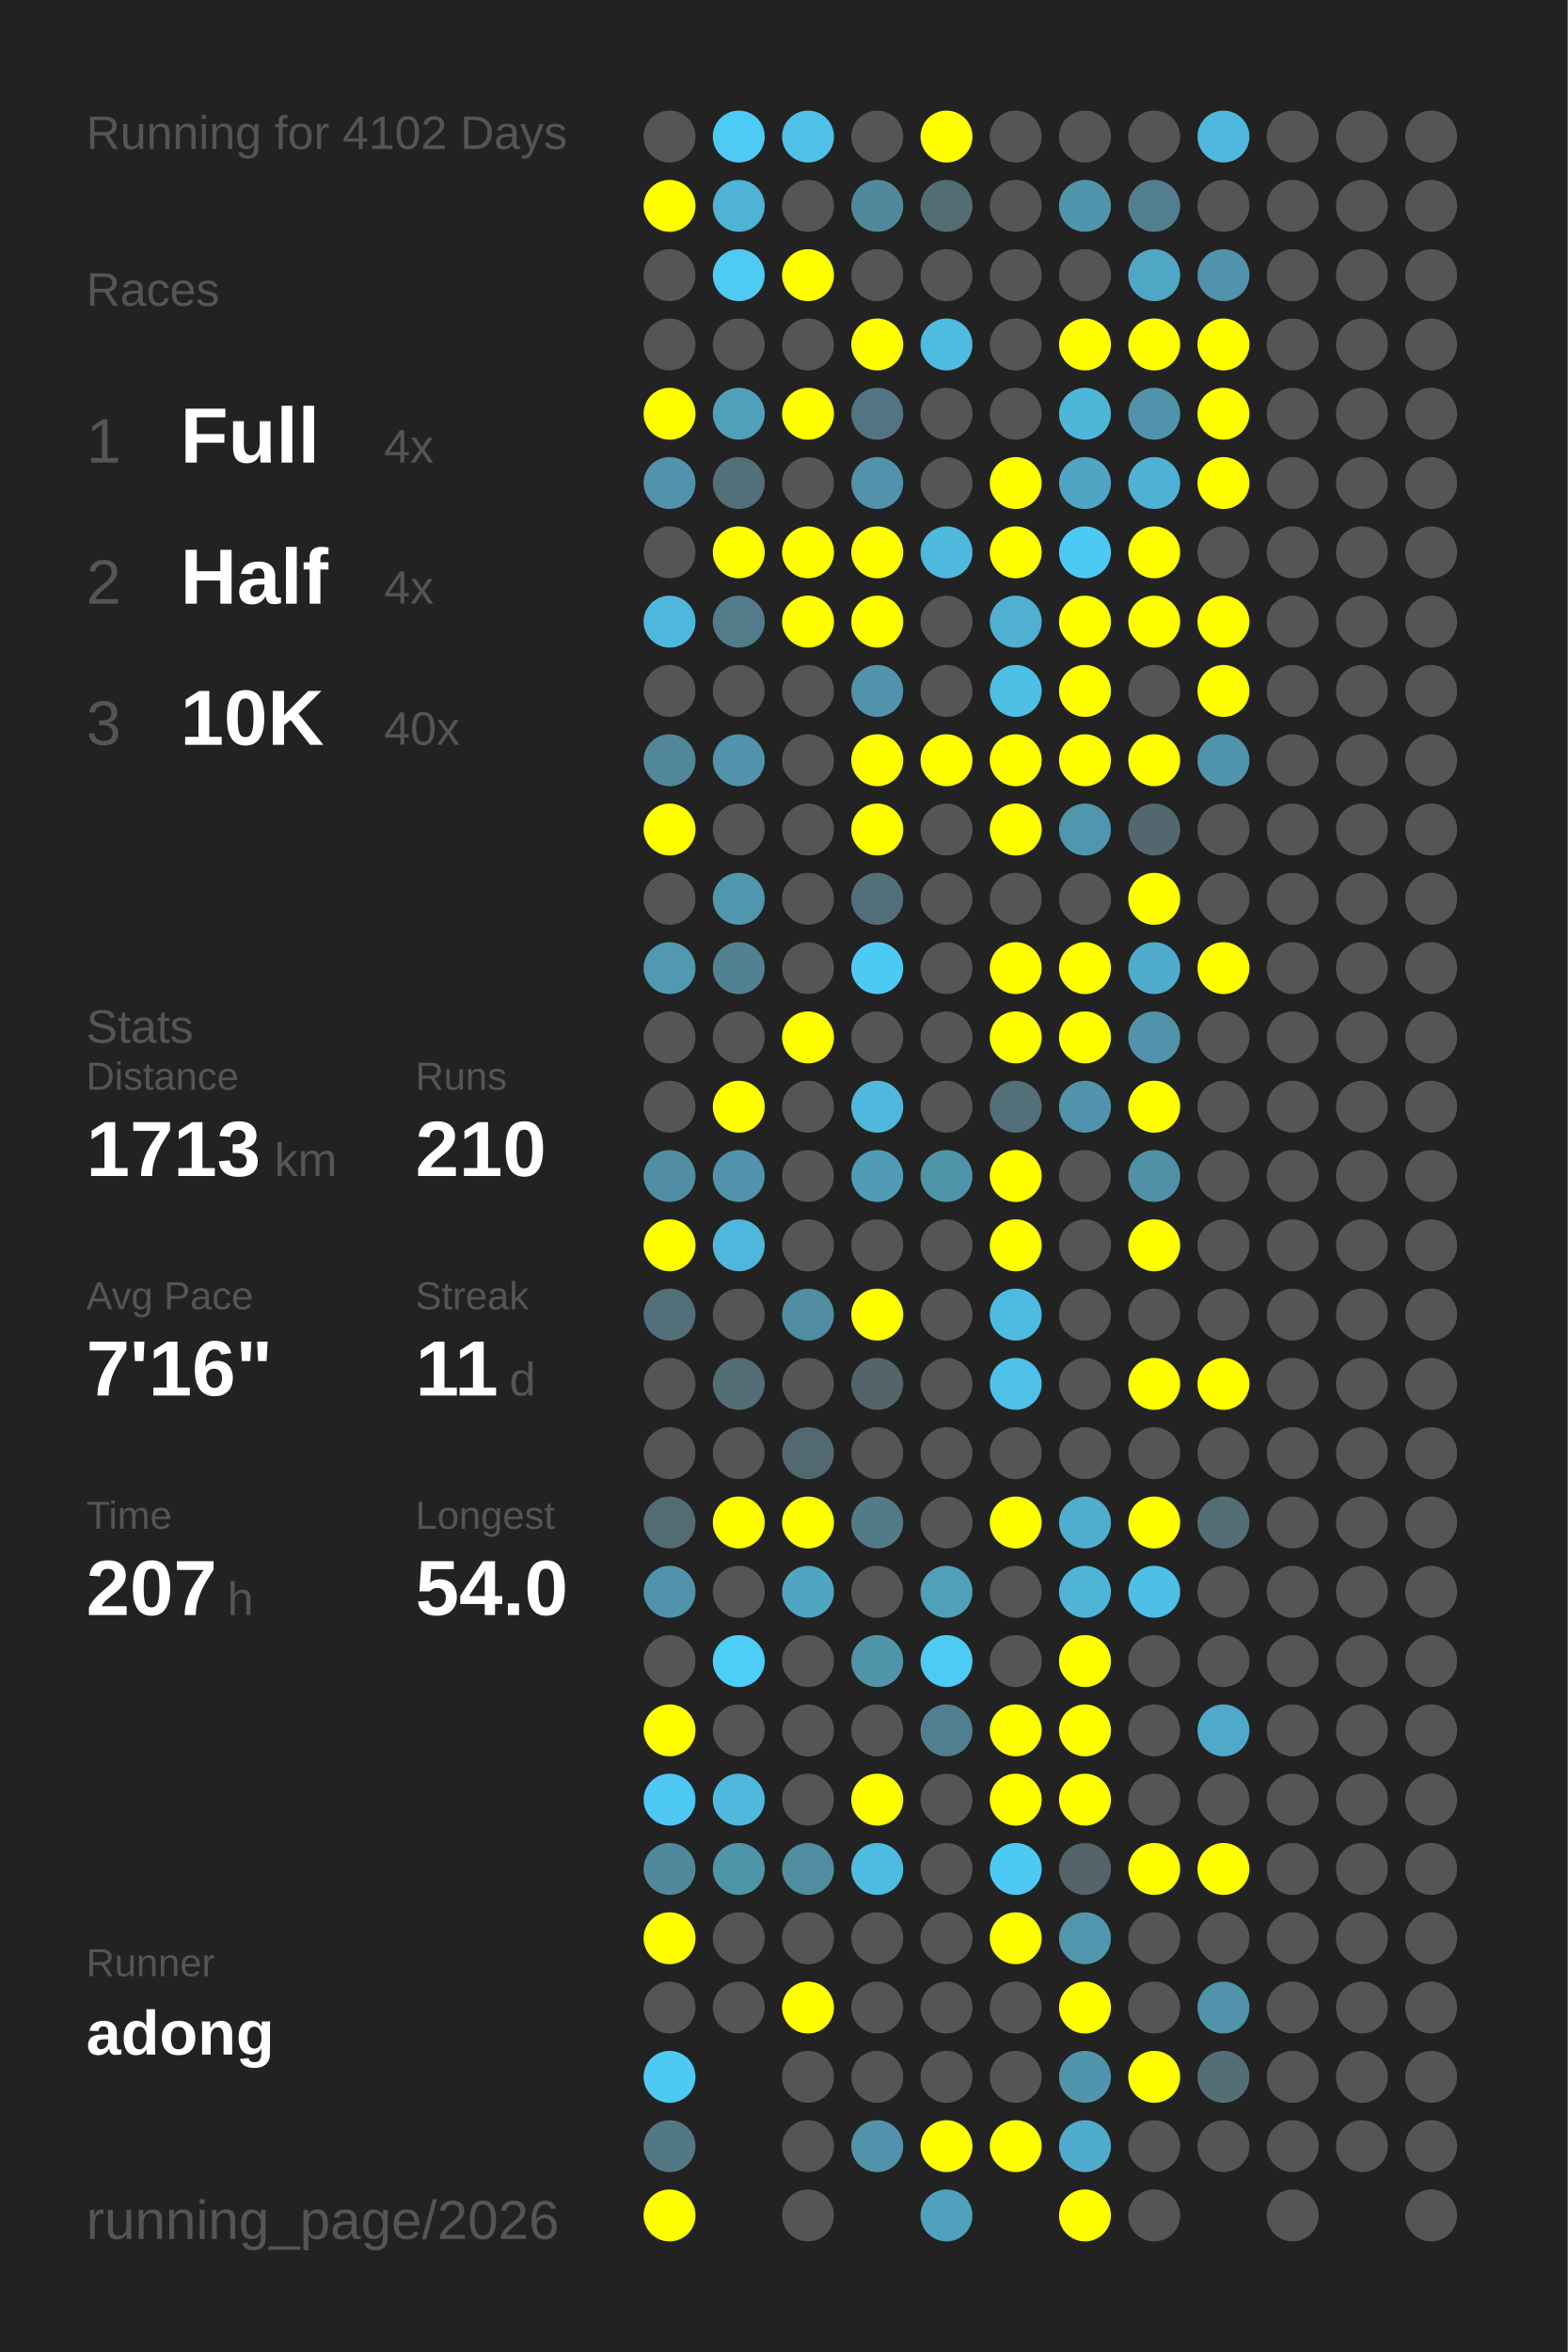
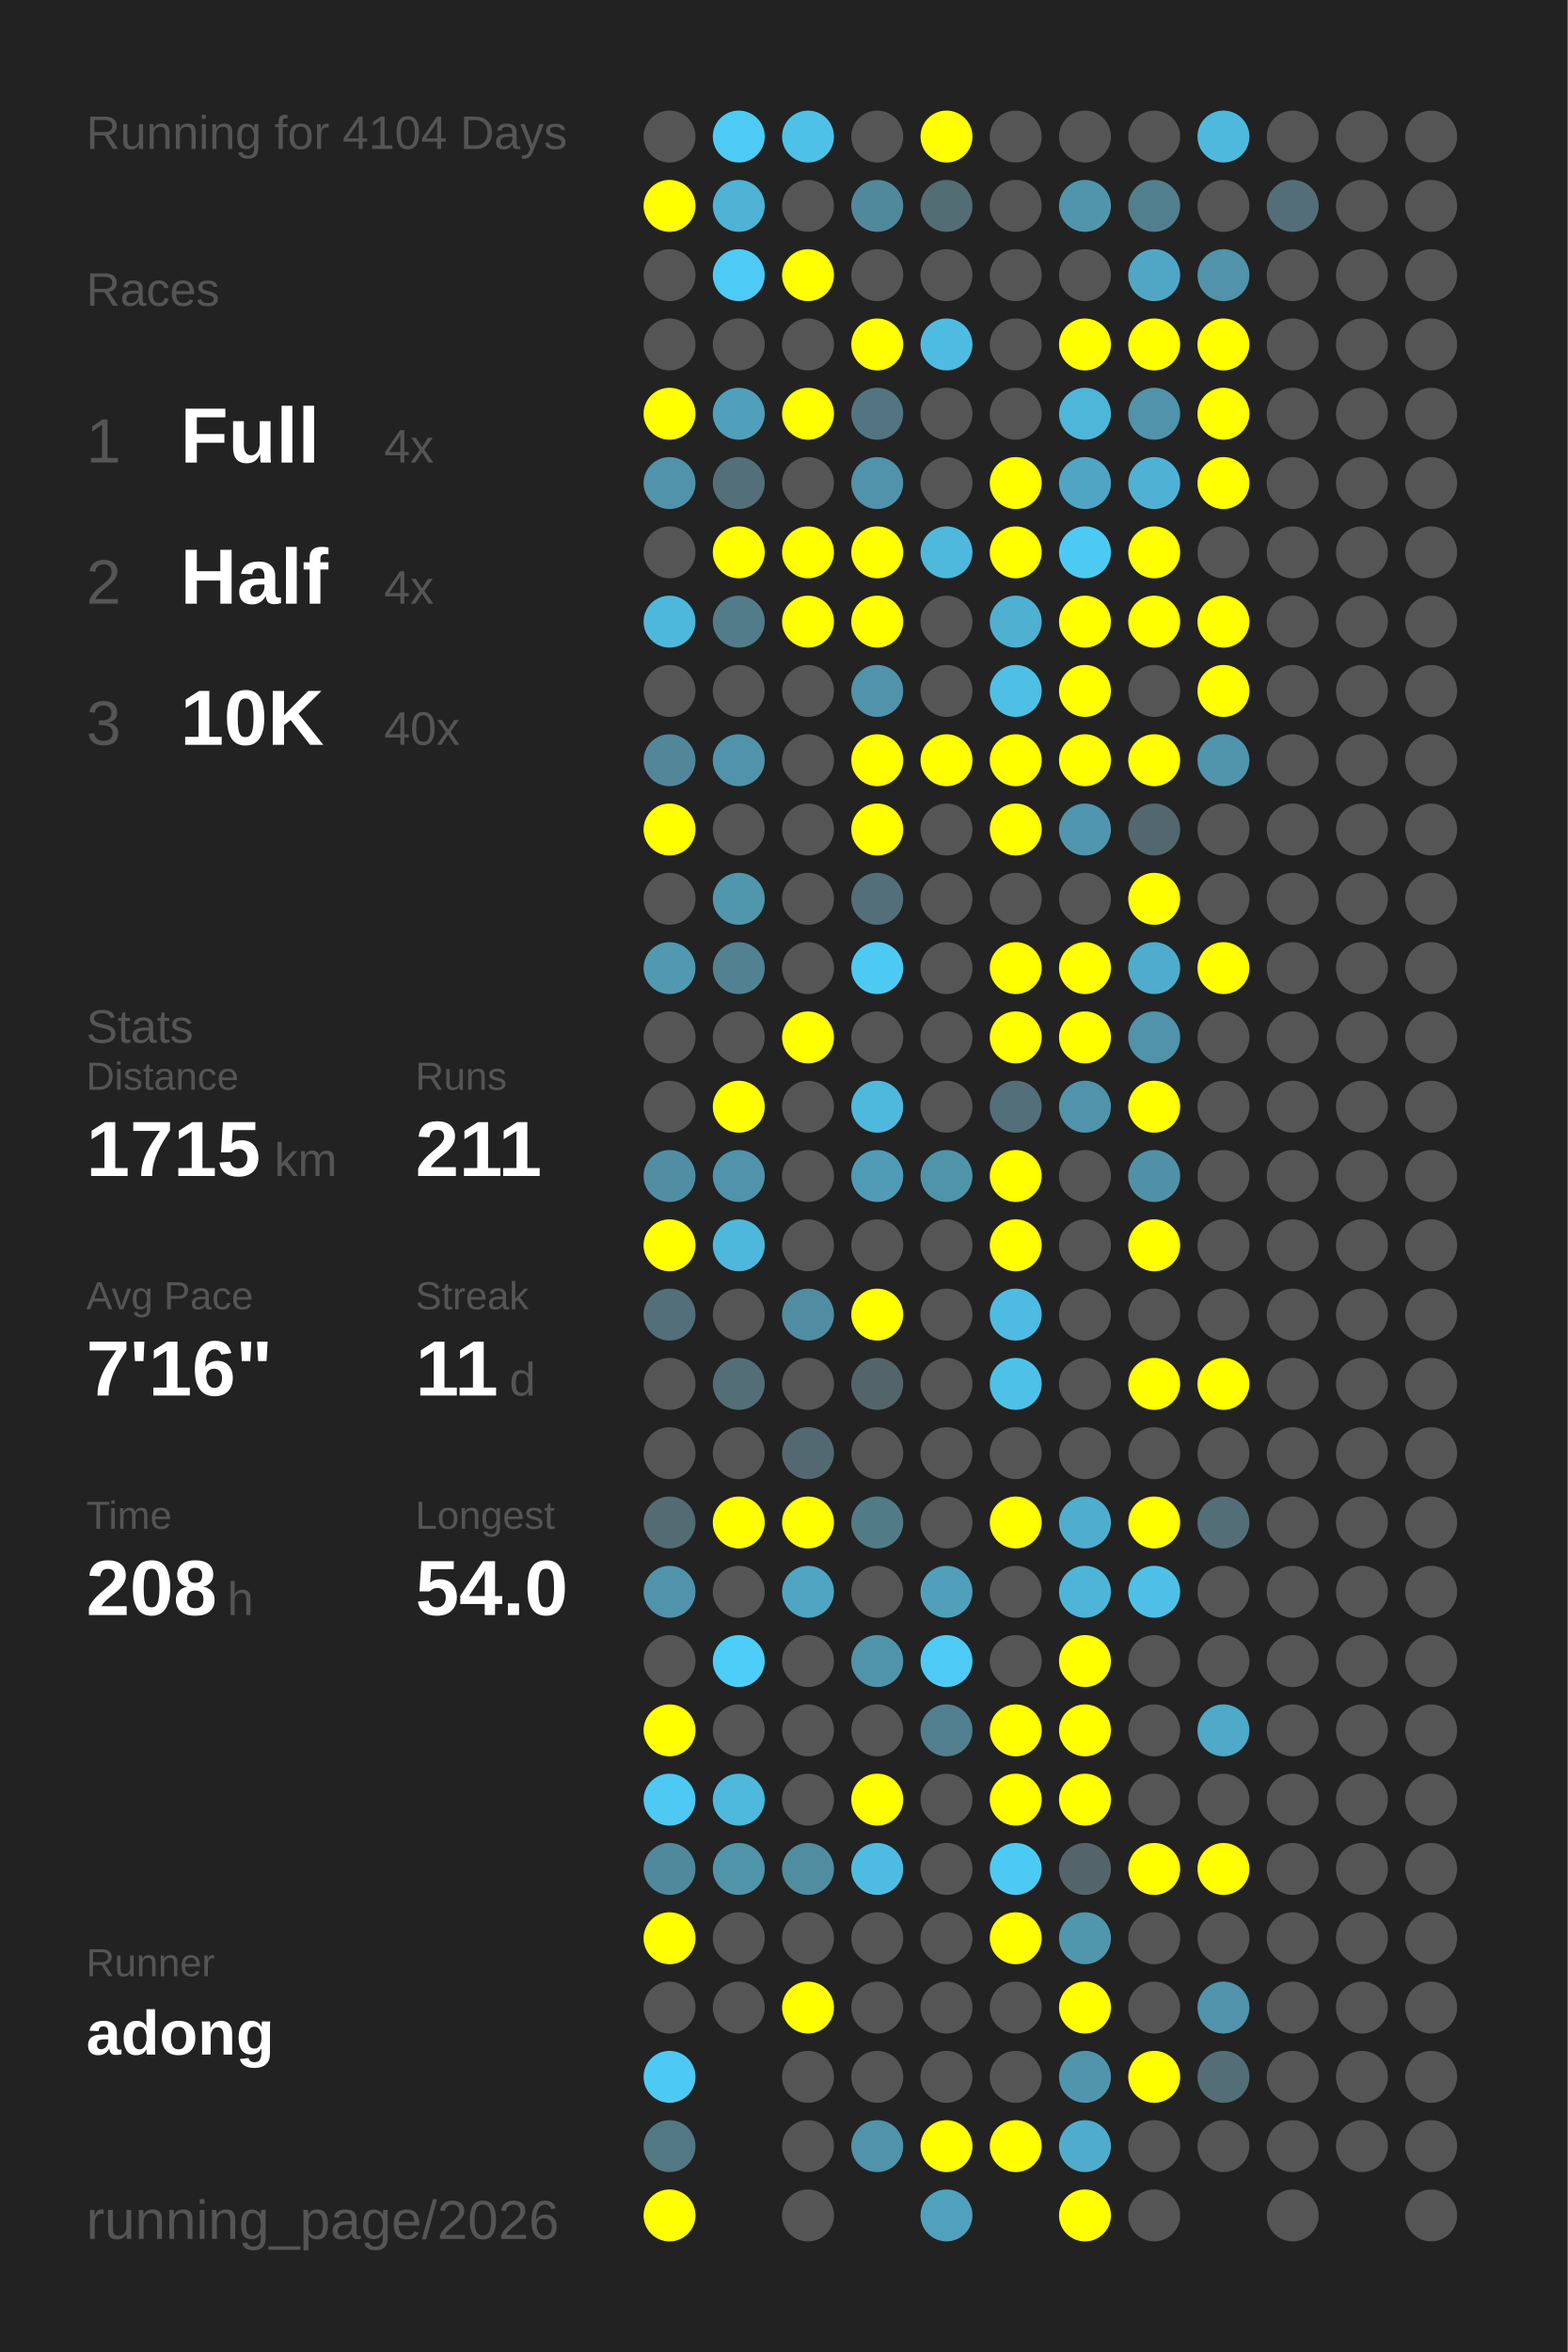
<svg xmlns="http://www.w3.org/2000/svg" baseProfile="full" height="300mm" version="1.1" viewBox="0,0,200,300" width="200mm">
  <defs />
  <rect fill="#222222" height="300" width="200" x="0" y="0" />
-   <text fill="#555555" style="font-size:6px; font-family:Arial;" x="11" y="19">Running for 4102 Days</text>
+   <text fill="#555555" style="font-size:6px; font-family:Arial;" x="11" y="19">Running for 4104 Days</text>
  <text fill="#555555" style="font-size:6px; font-family:Arial;" x="11" y="39">Races</text>
  <text fill="#555555" style="font-size:8px; font-family:Arial;" x="11" y="59">1</text>
  <text fill="#FFFFFF" style="font-size:10px; font-family:Arial; font-weight:bold;" x="23" y="59">Full</text>
  <text fill="#555555" style="font-size:6px; font-family:Arial;" x="49" y="59">4x</text>
  <text fill="#555555" style="font-size:8px; font-family:Arial;" x="11" y="77">2</text>
  <text fill="#FFFFFF" style="font-size:10px; font-family:Arial; font-weight:bold;" x="23" y="77">Half</text>
  <text fill="#555555" style="font-size:6px; font-family:Arial;" x="49" y="77">4x</text>
  <text fill="#555555" style="font-size:8px; font-family:Arial;" x="11" y="95">3</text>
  <text fill="#FFFFFF" style="font-size:10px; font-family:Arial; font-weight:bold;" x="23" y="95">10K</text>
  <text fill="#555555" style="font-size:6px; font-family:Arial;" x="49" y="95">40x</text>
  <text fill="#555555" style="font-size:6px; font-family:Arial;" x="11" y="133">Stats</text>
  <text fill="#555555" style="font-size:5px; font-family:Arial;" x="11" y="139">Distance</text>
-   <text fill="#FFFFFF" style="font-size:10px; font-family:Arial; font-weight:bold;" x="11" y="150">1713</text>
+   <text fill="#FFFFFF" style="font-size:10px; font-family:Arial; font-weight:bold;" x="11" y="150">1715</text>
  <text fill="#555555" style="font-size:6px; font-family:Arial;" x="35" y="150">km</text>
  <text fill="#555555" style="font-size:5px; font-family:Arial;" x="53" y="139">Runs</text>
-   <text fill="#FFFFFF" style="font-size:10px; font-family:Arial; font-weight:bold;" x="53" y="150">210</text>
+   <text fill="#FFFFFF" style="font-size:10px; font-family:Arial; font-weight:bold;" x="53" y="150">211</text>
  <text fill="#555555" style="font-size:5px; font-family:Arial;" x="11" y="167">Avg Pace</text>
  <text fill="#FFFFFF" style="font-size:10px; font-family:Arial; font-weight:bold;" x="11" y="178">7'16"</text>
  <text fill="#555555" style="font-size:5px; font-family:Arial;" x="53" y="167">Streak</text>
  <text fill="#FFFFFF" style="font-size:10px; font-family:Arial; font-weight:bold;" x="53" y="178">11</text>
  <text fill="#555555" style="font-size:6px; font-family:Arial;" x="65" y="178">d</text>
  <text fill="#555555" style="font-size:5px; font-family:Arial;" x="11" y="195">Time</text>
-   <text fill="#FFFFFF" style="font-size:10px; font-family:Arial; font-weight:bold;" x="11" y="206">207</text>
+   <text fill="#FFFFFF" style="font-size:10px; font-family:Arial; font-weight:bold;" x="11" y="206">208</text>
  <text fill="#555555" style="font-size:6px; font-family:Arial;" x="29" y="206">h</text>
  <text fill="#555555" style="font-size:5px; font-family:Arial;" x="53" y="195">Longest</text>
  <text fill="#FFFFFF" style="font-size:10px; font-family:Arial; font-weight:bold;" x="53" y="206">54.0</text>
  <text fill="#555555" style="font-size:5px; font-family:Arial;" x="11" y="252.065">Runner</text>
  <text fill="#FFFFFF" style="font-size:8px; font-family:Arial; font-weight:bold;" x="11" y="262.065">adong</text>
  <text fill="#555555" style="font-size:7px; font-family:Arial;" x="11" y="285.581">running_page/2026</text>
  <circle cx="85.417" cy="17.419" fill="#555555" r="3.312" />
  <circle cx="85.417" cy="26.258" fill="#FFFF00" r="3.312" />
  <circle cx="85.417" cy="35.097" fill="#555555" r="3.312" />
  <circle cx="85.417" cy="43.935" fill="#555555" r="3.312" />
  <circle cx="85.417" cy="52.774" fill="#FFFF00" r="3.312" />
  <circle cx="85.417" cy="61.613" fill="#5093aa" r="3.312" />
  <circle cx="85.417" cy="70.452" fill="#555555" r="3.312" />
  <circle cx="85.417" cy="79.29" fill="#4eb8dc" r="3.312" />
  <circle cx="85.417" cy="88.129" fill="#555555" r="3.312" />
  <circle cx="85.417" cy="96.968" fill="#518799" r="3.312" />
  <circle cx="85.417" cy="105.806" fill="#FFFF00" r="3.312" />
  <circle cx="85.417" cy="114.645" fill="#555555" r="3.312" />
  <circle cx="85.417" cy="123.484" fill="#5099b1" r="3.312" />
  <circle cx="85.417" cy="132.323" fill="#555555" r="3.312" />
  <circle cx="85.417" cy="141.161" fill="#555555" r="3.312" />
  <circle cx="85.417" cy="150" fill="#518ea3" r="3.312" />
  <circle cx="85.417" cy="158.839" fill="#FFFF00" r="3.312" />
  <circle cx="85.417" cy="167.677" fill="#53707a" r="3.312" />
  <circle cx="85.417" cy="176.516" fill="#555555" r="3.312" />
  <circle cx="85.417" cy="185.355" fill="#555555" r="3.312" />
  <circle cx="85.417" cy="194.194" fill="#536b73" r="3.312" />
  <circle cx="85.417" cy="203.032" fill="#5093aa" r="3.312" />
  <circle cx="85.417" cy="211.871" fill="#555555" r="3.312" />
  <circle cx="85.417" cy="220.71" fill="#FFFF00" r="3.312" />
  <circle cx="85.417" cy="229.548" fill="#4dc9f3" r="3.312" />
  <circle cx="85.417" cy="238.387" fill="#51899c" r="3.312" />
  <circle cx="85.417" cy="247.226" fill="#FFFF00" r="3.312" />
  <circle cx="85.417" cy="256.065" fill="#555555" r="3.312" />
  <circle cx="85.417" cy="264.903" fill="#4dcaf4" r="3.312" />
  <circle cx="85.417" cy="273.742" fill="#527884" r="3.312" />
  <circle cx="85.417" cy="282.581" fill="#FFFF00" r="3.312" />
  <circle cx="94.25" cy="17.419" fill="#4dcbf5" r="3.312" />
  <circle cx="94.25" cy="26.258" fill="#4eb3d5" r="3.312" />
  <circle cx="94.25" cy="35.097" fill="#4dcbf5" r="3.312" />
  <circle cx="94.25" cy="43.935" fill="#555555" r="3.312" />
  <circle cx="94.25" cy="52.774" fill="#50a0bb" r="3.312" />
  <circle cx="94.25" cy="61.613" fill="#536f79" r="3.312" />
  <circle cx="94.25" cy="70.452" fill="#FFFF00" r="3.312" />
  <circle cx="94.25" cy="79.29" fill="#527c8a" r="3.312" />
  <circle cx="94.25" cy="88.129" fill="#555555" r="3.312" />
  <circle cx="94.25" cy="96.968" fill="#5093aa" r="3.312" />
  <circle cx="94.25" cy="105.806" fill="#555555" r="3.312" />
  <circle cx="94.25" cy="114.645" fill="#5096ad" r="3.312" />
  <circle cx="94.25" cy="123.484" fill="#528292" r="3.312" />
  <circle cx="94.25" cy="132.323" fill="#555555" r="3.312" />
  <circle cx="94.25" cy="141.161" fill="#FFFF00" r="3.312" />
  <circle cx="94.25" cy="150" fill="#5093aa" r="3.312" />
  <circle cx="94.25" cy="158.839" fill="#4eb8dc" r="3.312" />
  <circle cx="94.25" cy="167.677" fill="#555555" r="3.312" />
  <circle cx="94.25" cy="176.516" fill="#536e77" r="3.312" />
  <circle cx="94.25" cy="185.355" fill="#555555" r="3.312" />
  <circle cx="94.25" cy="194.194" fill="#FFFF00" r="3.312" />
  <circle cx="94.25" cy="203.032" fill="#555555" r="3.312" />
  <circle cx="94.25" cy="211.871" fill="#4dcef9" r="3.312" />
  <circle cx="94.25" cy="220.71" fill="#555555" r="3.312" />
  <circle cx="94.25" cy="229.548" fill="#4eb9dd" r="3.312" />
  <circle cx="94.25" cy="238.387" fill="#5094aa" r="3.312" />
  <circle cx="94.25" cy="247.226" fill="#555555" r="3.312" />
  <circle cx="94.25" cy="256.065" fill="#555555" r="3.312" />
  <circle cx="103.083" cy="17.419" fill="#4ec1e8" r="3.312" />
  <circle cx="103.083" cy="26.258" fill="#555555" r="3.312" />
  <circle cx="103.083" cy="35.097" fill="#FFFF00" r="3.312" />
  <circle cx="103.083" cy="43.935" fill="#555555" r="3.312" />
  <circle cx="103.083" cy="52.774" fill="#FFFF00" r="3.312" />
  <circle cx="103.083" cy="61.613" fill="#555555" r="3.312" />
  <circle cx="103.083" cy="70.452" fill="#FFFF00" r="3.312" />
  <circle cx="103.083" cy="79.29" fill="#FFFF00" r="3.312" />
  <circle cx="103.083" cy="88.129" fill="#555555" r="3.312" />
  <circle cx="103.083" cy="96.968" fill="#555555" r="3.312" />
  <circle cx="103.083" cy="105.806" fill="#555555" r="3.312" />
  <circle cx="103.083" cy="114.645" fill="#555555" r="3.312" />
  <circle cx="103.083" cy="123.484" fill="#555555" r="3.312" />
  <circle cx="103.083" cy="132.323" fill="#FFFF00" r="3.312" />
  <circle cx="103.083" cy="141.161" fill="#555555" r="3.312" />
  <circle cx="103.083" cy="150" fill="#555555" r="3.312" />
  <circle cx="103.083" cy="158.839" fill="#555555" r="3.312" />
  <circle cx="103.083" cy="167.677" fill="#518da2" r="3.312" />
  <circle cx="103.083" cy="176.516" fill="#555555" r="3.312" />
  <circle cx="103.083" cy="185.355" fill="#536971" r="3.312" />
  <circle cx="103.083" cy="194.194" fill="#FFFF00" r="3.312" />
  <circle cx="103.083" cy="203.032" fill="#4fa5c2" r="3.312" />
  <circle cx="103.083" cy="211.871" fill="#555555" r="3.312" />
  <circle cx="103.083" cy="220.71" fill="#555555" r="3.312" />
  <circle cx="103.083" cy="229.548" fill="#555555" r="3.312" />
  <circle cx="103.083" cy="238.387" fill="#518da1" r="3.312" />
  <circle cx="103.083" cy="247.226" fill="#555555" r="3.312" />
  <circle cx="103.083" cy="256.065" fill="#FFFF00" r="3.312" />
  <circle cx="103.083" cy="264.903" fill="#555555" r="3.312" />
  <circle cx="103.083" cy="273.742" fill="#555555" r="3.312" />
  <circle cx="103.083" cy="282.581" fill="#555555" r="3.312" />
  <circle cx="111.917" cy="17.419" fill="#555555" r="3.312" />
  <circle cx="111.917" cy="26.258" fill="#51899c" r="3.312" />
  <circle cx="111.917" cy="35.097" fill="#555555" r="3.312" />
  <circle cx="111.917" cy="43.935" fill="#FFFF00" r="3.312" />
  <circle cx="111.917" cy="52.774" fill="#527581" r="3.312" />
  <circle cx="111.917" cy="61.613" fill="#5093aa" r="3.312" />
  <circle cx="111.917" cy="70.452" fill="#FFFF00" r="3.312" />
  <circle cx="111.917" cy="79.29" fill="#FFFF00" r="3.312" />
  <circle cx="111.917" cy="88.129" fill="#5093aa" r="3.312" />
  <circle cx="111.917" cy="96.968" fill="#FFFF00" r="3.312" />
  <circle cx="111.917" cy="105.806" fill="#FFFF00" r="3.312" />
  <circle cx="111.917" cy="114.645" fill="#53707a" r="3.312" />
  <circle cx="111.917" cy="123.484" fill="#4dcaf4" r="3.312" />
  <circle cx="111.917" cy="132.323" fill="#555555" r="3.312" />
  <circle cx="111.917" cy="141.161" fill="#4eb9dd" r="3.312" />
  <circle cx="111.917" cy="150" fill="#509cb6" r="3.312" />
  <circle cx="111.917" cy="158.839" fill="#555555" r="3.312" />
  <circle cx="111.917" cy="167.677" fill="#FFFF00" r="3.312" />
  <circle cx="111.917" cy="176.516" fill="#53656b" r="3.312" />
  <circle cx="111.917" cy="185.355" fill="#555555" r="3.312" />
  <circle cx="111.917" cy="194.194" fill="#527b88" r="3.312" />
  <circle cx="111.917" cy="203.032" fill="#555555" r="3.312" />
  <circle cx="111.917" cy="211.871" fill="#5094aa" r="3.312" />
  <circle cx="111.917" cy="220.71" fill="#555555" r="3.312" />
  <circle cx="111.917" cy="229.548" fill="#FFFF00" r="3.312" />
  <circle cx="111.917" cy="238.387" fill="#4ebce2" r="3.312" />
  <circle cx="111.917" cy="247.226" fill="#555555" r="3.312" />
  <circle cx="111.917" cy="256.065" fill="#555555" r="3.312" />
  <circle cx="111.917" cy="264.903" fill="#555555" r="3.312" />
  <circle cx="111.917" cy="273.742" fill="#5093aa" r="3.312" />
  <circle cx="120.75" cy="17.419" fill="#FFFF00" r="3.312" />
  <circle cx="120.75" cy="26.258" fill="#536d75" r="3.312" />
  <circle cx="120.75" cy="35.097" fill="#555555" r="3.312" />
  <circle cx="120.75" cy="43.935" fill="#4ebce1" r="3.312" />
  <circle cx="120.75" cy="52.774" fill="#555555" r="3.312" />
  <circle cx="120.75" cy="61.613" fill="#555555" r="3.312" />
  <circle cx="120.75" cy="70.452" fill="#4eb9dd" r="3.312" />
  <circle cx="120.75" cy="79.29" fill="#555555" r="3.312" />
  <circle cx="120.75" cy="88.129" fill="#555555" r="3.312" />
  <circle cx="120.75" cy="96.968" fill="#FFFF00" r="3.312" />
  <circle cx="120.75" cy="105.806" fill="#555555" r="3.312" />
  <circle cx="120.75" cy="114.645" fill="#555555" r="3.312" />
  <circle cx="120.75" cy="123.484" fill="#555555" r="3.312" />
  <circle cx="120.75" cy="132.323" fill="#555555" r="3.312" />
  <circle cx="120.75" cy="141.161" fill="#555555" r="3.312" />
  <circle cx="120.75" cy="150" fill="#5094aa" r="3.312" />
  <circle cx="120.75" cy="158.839" fill="#555555" r="3.312" />
  <circle cx="120.75" cy="167.677" fill="#555555" r="3.312" />
  <circle cx="120.75" cy="176.516" fill="#555555" r="3.312" />
  <circle cx="120.75" cy="185.355" fill="#555555" r="3.312" />
  <circle cx="120.75" cy="194.194" fill="#555555" r="3.312" />
  <circle cx="120.75" cy="203.032" fill="#50a0bb" r="3.312" />
  <circle cx="120.75" cy="211.871" fill="#4dcbf5" r="3.312" />
  <circle cx="120.75" cy="220.71" fill="#527f8f" r="3.312" />
  <circle cx="120.75" cy="229.548" fill="#555555" r="3.312" />
  <circle cx="120.75" cy="238.387" fill="#555555" r="3.312" />
  <circle cx="120.75" cy="247.226" fill="#555555" r="3.312" />
  <circle cx="120.75" cy="256.065" fill="#555555" r="3.312" />
  <circle cx="120.75" cy="264.903" fill="#555555" r="3.312" />
  <circle cx="120.75" cy="273.742" fill="#FFFF00" r="3.312" />
  <circle cx="120.75" cy="282.581" fill="#50a1bd" r="3.312" />
  <circle cx="129.583" cy="17.419" fill="#555555" r="3.312" />
  <circle cx="129.583" cy="26.258" fill="#555555" r="3.312" />
  <circle cx="129.583" cy="35.097" fill="#555555" r="3.312" />
  <circle cx="129.583" cy="43.935" fill="#555555" r="3.312" />
  <circle cx="129.583" cy="52.774" fill="#555555" r="3.312" />
  <circle cx="129.583" cy="61.613" fill="#FFFF00" r="3.312" />
  <circle cx="129.583" cy="70.452" fill="#FFFF00" r="3.312" />
  <circle cx="129.583" cy="79.29" fill="#4fb0d1" r="3.312" />
  <circle cx="129.583" cy="88.129" fill="#4ebfe5" r="3.312" />
  <circle cx="129.583" cy="96.968" fill="#FFFF00" r="3.312" />
  <circle cx="129.583" cy="105.806" fill="#FFFF00" r="3.312" />
  <circle cx="129.583" cy="114.645" fill="#555555" r="3.312" />
  <circle cx="129.583" cy="123.484" fill="#FFFF00" r="3.312" />
  <circle cx="129.583" cy="132.323" fill="#FFFF00" r="3.312" />
  <circle cx="129.583" cy="141.161" fill="#536f79" r="3.312" />
  <circle cx="129.583" cy="150" fill="#FFFF00" r="3.312" />
  <circle cx="129.583" cy="158.839" fill="#FFFF00" r="3.312" />
  <circle cx="129.583" cy="167.677" fill="#4ebce2" r="3.312" />
  <circle cx="129.583" cy="176.516" fill="#4ec1e8" r="3.312" />
  <circle cx="129.583" cy="185.355" fill="#555555" r="3.312" />
  <circle cx="129.583" cy="194.194" fill="#FFFF00" r="3.312" />
  <circle cx="129.583" cy="203.032" fill="#555555" r="3.312" />
  <circle cx="129.583" cy="211.871" fill="#555555" r="3.312" />
  <circle cx="129.583" cy="220.71" fill="#FFFF00" r="3.312" />
  <circle cx="129.583" cy="229.548" fill="#FFFF00" r="3.312" />
  <circle cx="129.583" cy="238.387" fill="#4dcaf4" r="3.312" />
  <circle cx="129.583" cy="247.226" fill="#FFFF00" r="3.312" />
  <circle cx="129.583" cy="256.065" fill="#555555" r="3.312" />
  <circle cx="129.583" cy="264.903" fill="#555555" r="3.312" />
  <circle cx="129.583" cy="273.742" fill="#FFFF00" r="3.312" />
  <circle cx="138.417" cy="17.419" fill="#555555" r="3.312" />
  <circle cx="138.417" cy="26.258" fill="#5095ac" r="3.312" />
  <circle cx="138.417" cy="35.097" fill="#555555" r="3.312" />
  <circle cx="138.417" cy="43.935" fill="#FFFF00" r="3.312" />
  <circle cx="138.417" cy="52.774" fill="#4eb6d9" r="3.312" />
  <circle cx="138.417" cy="61.613" fill="#4fa5c3" r="3.312" />
  <circle cx="138.417" cy="70.452" fill="#4dcaf4" r="3.312" />
  <circle cx="138.417" cy="79.29" fill="#FFFF00" r="3.312" />
  <circle cx="138.417" cy="88.129" fill="#FFFF00" r="3.312" />
  <circle cx="138.417" cy="96.968" fill="#FFFF00" r="3.312" />
  <circle cx="138.417" cy="105.806" fill="#5096ae" r="3.312" />
  <circle cx="138.417" cy="114.645" fill="#555555" r="3.312" />
  <circle cx="138.417" cy="123.484" fill="#FFFF00" r="3.312" />
  <circle cx="138.417" cy="132.323" fill="#FFFF00" r="3.312" />
  <circle cx="138.417" cy="141.161" fill="#5093aa" r="3.312" />
  <circle cx="138.417" cy="150" fill="#555555" r="3.312" />
  <circle cx="138.417" cy="158.839" fill="#555555" r="3.312" />
  <circle cx="138.417" cy="167.677" fill="#555555" r="3.312" />
  <circle cx="138.417" cy="176.516" fill="#555555" r="3.312" />
  <circle cx="138.417" cy="185.355" fill="#555555" r="3.312" />
  <circle cx="138.417" cy="194.194" fill="#4faece" r="3.312" />
  <circle cx="138.417" cy="203.032" fill="#4eb5d8" r="3.312" />
  <circle cx="138.417" cy="211.871" fill="#FFFF00" r="3.312" />
  <circle cx="138.417" cy="220.71" fill="#FFFF00" r="3.312" />
  <circle cx="138.417" cy="229.548" fill="#FFFF00" r="3.312" />
  <circle cx="138.417" cy="238.387" fill="#53656b" r="3.312" />
  <circle cx="138.417" cy="247.226" fill="#5096ad" r="3.312" />
  <circle cx="138.417" cy="256.065" fill="#FFFF00" r="3.312" />
  <circle cx="138.417" cy="264.903" fill="#5095ac" r="3.312" />
  <circle cx="138.417" cy="273.742" fill="#4faccc" r="3.312" />
  <circle cx="138.417" cy="282.581" fill="#FFFF00" r="3.312" />
  <circle cx="147.25" cy="17.419" fill="#555555" r="3.312" />
  <circle cx="147.25" cy="26.258" fill="#527f8e" r="3.312" />
  <circle cx="147.25" cy="35.097" fill="#4fa7c5" r="3.312" />
  <circle cx="147.25" cy="43.935" fill="#FFFF00" r="3.312" />
  <circle cx="147.25" cy="52.774" fill="#5093aa" r="3.312" />
  <circle cx="147.25" cy="61.613" fill="#4fb2d4" r="3.312" />
  <circle cx="147.25" cy="70.452" fill="#FFFF00" r="3.312" />
  <circle cx="147.25" cy="79.29" fill="#FFFF00" r="3.312" />
  <circle cx="147.25" cy="88.129" fill="#555555" r="3.312" />
  <circle cx="147.25" cy="96.968" fill="#FFFF00" r="3.312" />
  <circle cx="147.25" cy="105.806" fill="#53676e" r="3.312" />
  <circle cx="147.25" cy="114.645" fill="#FFFF00" r="3.312" />
  <circle cx="147.25" cy="123.484" fill="#4faccc" r="3.312" />
  <circle cx="147.25" cy="132.323" fill="#5093aa" r="3.312" />
  <circle cx="147.25" cy="141.161" fill="#FFFF00" r="3.312" />
  <circle cx="147.25" cy="150" fill="#5191a7" r="3.312" />
  <circle cx="147.25" cy="158.839" fill="#FFFF00" r="3.312" />
  <circle cx="147.25" cy="167.677" fill="#555555" r="3.312" />
  <circle cx="147.25" cy="176.516" fill="#FFFF00" r="3.312" />
  <circle cx="147.25" cy="185.355" fill="#555555" r="3.312" />
  <circle cx="147.25" cy="194.194" fill="#FFFF00" r="3.312" />
  <circle cx="147.25" cy="203.032" fill="#4ec0e7" r="3.312" />
  <circle cx="147.25" cy="211.871" fill="#555555" r="3.312" />
  <circle cx="147.25" cy="220.71" fill="#555555" r="3.312" />
  <circle cx="147.25" cy="229.548" fill="#555555" r="3.312" />
  <circle cx="147.25" cy="238.387" fill="#FFFF00" r="3.312" />
  <circle cx="147.25" cy="247.226" fill="#555555" r="3.312" />
  <circle cx="147.25" cy="256.065" fill="#555555" r="3.312" />
  <circle cx="147.25" cy="264.903" fill="#FFFF00" r="3.312" />
  <circle cx="147.25" cy="273.742" fill="#555555" r="3.312" />
  <circle cx="147.25" cy="282.581" fill="#555555" r="3.312" />
  <circle cx="156.083" cy="17.419" fill="#4eb9dd" r="3.312" />
  <circle cx="156.083" cy="26.258" fill="#555555" r="3.312" />
  <circle cx="156.083" cy="35.097" fill="#5093aa" r="3.312" />
  <circle cx="156.083" cy="43.935" fill="#FFFF00" r="3.312" />
  <circle cx="156.083" cy="52.774" fill="#FFFF00" r="3.312" />
  <circle cx="156.083" cy="61.613" fill="#FFFF00" r="3.312" />
  <circle cx="156.083" cy="70.452" fill="#555555" r="3.312" />
  <circle cx="156.083" cy="79.29" fill="#FFFF00" r="3.312" />
  <circle cx="156.083" cy="88.129" fill="#FFFF00" r="3.312" />
  <circle cx="156.083" cy="96.968" fill="#5095ac" r="3.312" />
  <circle cx="156.083" cy="105.806" fill="#555555" r="3.312" />
  <circle cx="156.083" cy="114.645" fill="#555555" r="3.312" />
  <circle cx="156.083" cy="123.484" fill="#FFFF00" r="3.312" />
  <circle cx="156.083" cy="132.323" fill="#555555" r="3.312" />
  <circle cx="156.083" cy="141.161" fill="#555555" r="3.312" />
  <circle cx="156.083" cy="150" fill="#555555" r="3.312" />
  <circle cx="156.083" cy="158.839" fill="#555555" r="3.312" />
  <circle cx="156.083" cy="167.677" fill="#555555" r="3.312" />
  <circle cx="156.083" cy="176.516" fill="#FFFF00" r="3.312" />
  <circle cx="156.083" cy="185.355" fill="#555555" r="3.312" />
  <circle cx="156.083" cy="194.194" fill="#536e77" r="3.312" />
  <circle cx="156.083" cy="203.032" fill="#555555" r="3.312" />
  <circle cx="156.083" cy="211.871" fill="#555555" r="3.312" />
  <circle cx="156.083" cy="220.71" fill="#4fa9c8" r="3.312" />
  <circle cx="156.083" cy="229.548" fill="#555555" r="3.312" />
  <circle cx="156.083" cy="238.387" fill="#FFFF00" r="3.312" />
  <circle cx="156.083" cy="247.226" fill="#555555" r="3.312" />
  <circle cx="156.083" cy="256.065" fill="#5093aa" r="3.312" />
  <circle cx="156.083" cy="264.903" fill="#536e77" r="3.312" />
  <circle cx="156.083" cy="273.742" fill="#555555" r="3.312" />
  <circle cx="164.917" cy="17.419" fill="#555555" r="3.312" />
-   <circle cx="164.917" cy="26.258" fill="#555555" r="3.312" />
+   <circle cx="164.917" cy="26.258" fill="#536e78" r="3.312" />
  <circle cx="164.917" cy="35.097" fill="#555555" r="3.312" />
  <circle cx="164.917" cy="43.935" fill="#555555" r="3.312" />
  <circle cx="164.917" cy="52.774" fill="#555555" r="3.312" />
  <circle cx="164.917" cy="61.613" fill="#555555" r="3.312" />
  <circle cx="164.917" cy="70.452" fill="#555555" r="3.312" />
  <circle cx="164.917" cy="79.29" fill="#555555" r="3.312" />
  <circle cx="164.917" cy="88.129" fill="#555555" r="3.312" />
  <circle cx="164.917" cy="96.968" fill="#555555" r="3.312" />
  <circle cx="164.917" cy="105.806" fill="#555555" r="3.312" />
  <circle cx="164.917" cy="114.645" fill="#555555" r="3.312" />
  <circle cx="164.917" cy="123.484" fill="#555555" r="3.312" />
  <circle cx="164.917" cy="132.323" fill="#555555" r="3.312" />
  <circle cx="164.917" cy="141.161" fill="#555555" r="3.312" />
  <circle cx="164.917" cy="150" fill="#555555" r="3.312" />
  <circle cx="164.917" cy="158.839" fill="#555555" r="3.312" />
  <circle cx="164.917" cy="167.677" fill="#555555" r="3.312" />
  <circle cx="164.917" cy="176.516" fill="#555555" r="3.312" />
  <circle cx="164.917" cy="185.355" fill="#555555" r="3.312" />
  <circle cx="164.917" cy="194.194" fill="#555555" r="3.312" />
  <circle cx="164.917" cy="203.032" fill="#555555" r="3.312" />
  <circle cx="164.917" cy="211.871" fill="#555555" r="3.312" />
  <circle cx="164.917" cy="220.71" fill="#555555" r="3.312" />
  <circle cx="164.917" cy="229.548" fill="#555555" r="3.312" />
  <circle cx="164.917" cy="238.387" fill="#555555" r="3.312" />
  <circle cx="164.917" cy="247.226" fill="#555555" r="3.312" />
  <circle cx="164.917" cy="256.065" fill="#555555" r="3.312" />
  <circle cx="164.917" cy="264.903" fill="#555555" r="3.312" />
  <circle cx="164.917" cy="273.742" fill="#555555" r="3.312" />
  <circle cx="164.917" cy="282.581" fill="#555555" r="3.312" />
  <circle cx="173.75" cy="17.419" fill="#555555" r="3.312" />
  <circle cx="173.75" cy="26.258" fill="#555555" r="3.312" />
  <circle cx="173.75" cy="35.097" fill="#555555" r="3.312" />
  <circle cx="173.75" cy="43.935" fill="#555555" r="3.312" />
  <circle cx="173.75" cy="52.774" fill="#555555" r="3.312" />
  <circle cx="173.75" cy="61.613" fill="#555555" r="3.312" />
  <circle cx="173.75" cy="70.452" fill="#555555" r="3.312" />
  <circle cx="173.75" cy="79.29" fill="#555555" r="3.312" />
  <circle cx="173.75" cy="88.129" fill="#555555" r="3.312" />
  <circle cx="173.75" cy="96.968" fill="#555555" r="3.312" />
  <circle cx="173.75" cy="105.806" fill="#555555" r="3.312" />
  <circle cx="173.75" cy="114.645" fill="#555555" r="3.312" />
  <circle cx="173.75" cy="123.484" fill="#555555" r="3.312" />
  <circle cx="173.75" cy="132.323" fill="#555555" r="3.312" />
  <circle cx="173.75" cy="141.161" fill="#555555" r="3.312" />
  <circle cx="173.75" cy="150" fill="#555555" r="3.312" />
  <circle cx="173.75" cy="158.839" fill="#555555" r="3.312" />
  <circle cx="173.75" cy="167.677" fill="#555555" r="3.312" />
  <circle cx="173.75" cy="176.516" fill="#555555" r="3.312" />
  <circle cx="173.75" cy="185.355" fill="#555555" r="3.312" />
  <circle cx="173.75" cy="194.194" fill="#555555" r="3.312" />
  <circle cx="173.75" cy="203.032" fill="#555555" r="3.312" />
  <circle cx="173.75" cy="211.871" fill="#555555" r="3.312" />
  <circle cx="173.75" cy="220.71" fill="#555555" r="3.312" />
  <circle cx="173.75" cy="229.548" fill="#555555" r="3.312" />
  <circle cx="173.75" cy="238.387" fill="#555555" r="3.312" />
  <circle cx="173.75" cy="247.226" fill="#555555" r="3.312" />
  <circle cx="173.75" cy="256.065" fill="#555555" r="3.312" />
  <circle cx="173.75" cy="264.903" fill="#555555" r="3.312" />
  <circle cx="173.75" cy="273.742" fill="#555555" r="3.312" />
  <circle cx="182.583" cy="17.419" fill="#555555" r="3.312" />
  <circle cx="182.583" cy="26.258" fill="#555555" r="3.312" />
  <circle cx="182.583" cy="35.097" fill="#555555" r="3.312" />
  <circle cx="182.583" cy="43.935" fill="#555555" r="3.312" />
  <circle cx="182.583" cy="52.774" fill="#555555" r="3.312" />
  <circle cx="182.583" cy="61.613" fill="#555555" r="3.312" />
  <circle cx="182.583" cy="70.452" fill="#555555" r="3.312" />
  <circle cx="182.583" cy="79.29" fill="#555555" r="3.312" />
  <circle cx="182.583" cy="88.129" fill="#555555" r="3.312" />
  <circle cx="182.583" cy="96.968" fill="#555555" r="3.312" />
  <circle cx="182.583" cy="105.806" fill="#555555" r="3.312" />
  <circle cx="182.583" cy="114.645" fill="#555555" r="3.312" />
  <circle cx="182.583" cy="123.484" fill="#555555" r="3.312" />
  <circle cx="182.583" cy="132.323" fill="#555555" r="3.312" />
  <circle cx="182.583" cy="141.161" fill="#555555" r="3.312" />
  <circle cx="182.583" cy="150" fill="#555555" r="3.312" />
  <circle cx="182.583" cy="158.839" fill="#555555" r="3.312" />
  <circle cx="182.583" cy="167.677" fill="#555555" r="3.312" />
  <circle cx="182.583" cy="176.516" fill="#555555" r="3.312" />
  <circle cx="182.583" cy="185.355" fill="#555555" r="3.312" />
  <circle cx="182.583" cy="194.194" fill="#555555" r="3.312" />
  <circle cx="182.583" cy="203.032" fill="#555555" r="3.312" />
  <circle cx="182.583" cy="211.871" fill="#555555" r="3.312" />
  <circle cx="182.583" cy="220.71" fill="#555555" r="3.312" />
  <circle cx="182.583" cy="229.548" fill="#555555" r="3.312" />
  <circle cx="182.583" cy="238.387" fill="#555555" r="3.312" />
  <circle cx="182.583" cy="247.226" fill="#555555" r="3.312" />
  <circle cx="182.583" cy="256.065" fill="#555555" r="3.312" />
  <circle cx="182.583" cy="264.903" fill="#555555" r="3.312" />
  <circle cx="182.583" cy="273.742" fill="#555555" r="3.312" />
  <circle cx="182.583" cy="282.581" fill="#555555" r="3.312" />
</svg>
